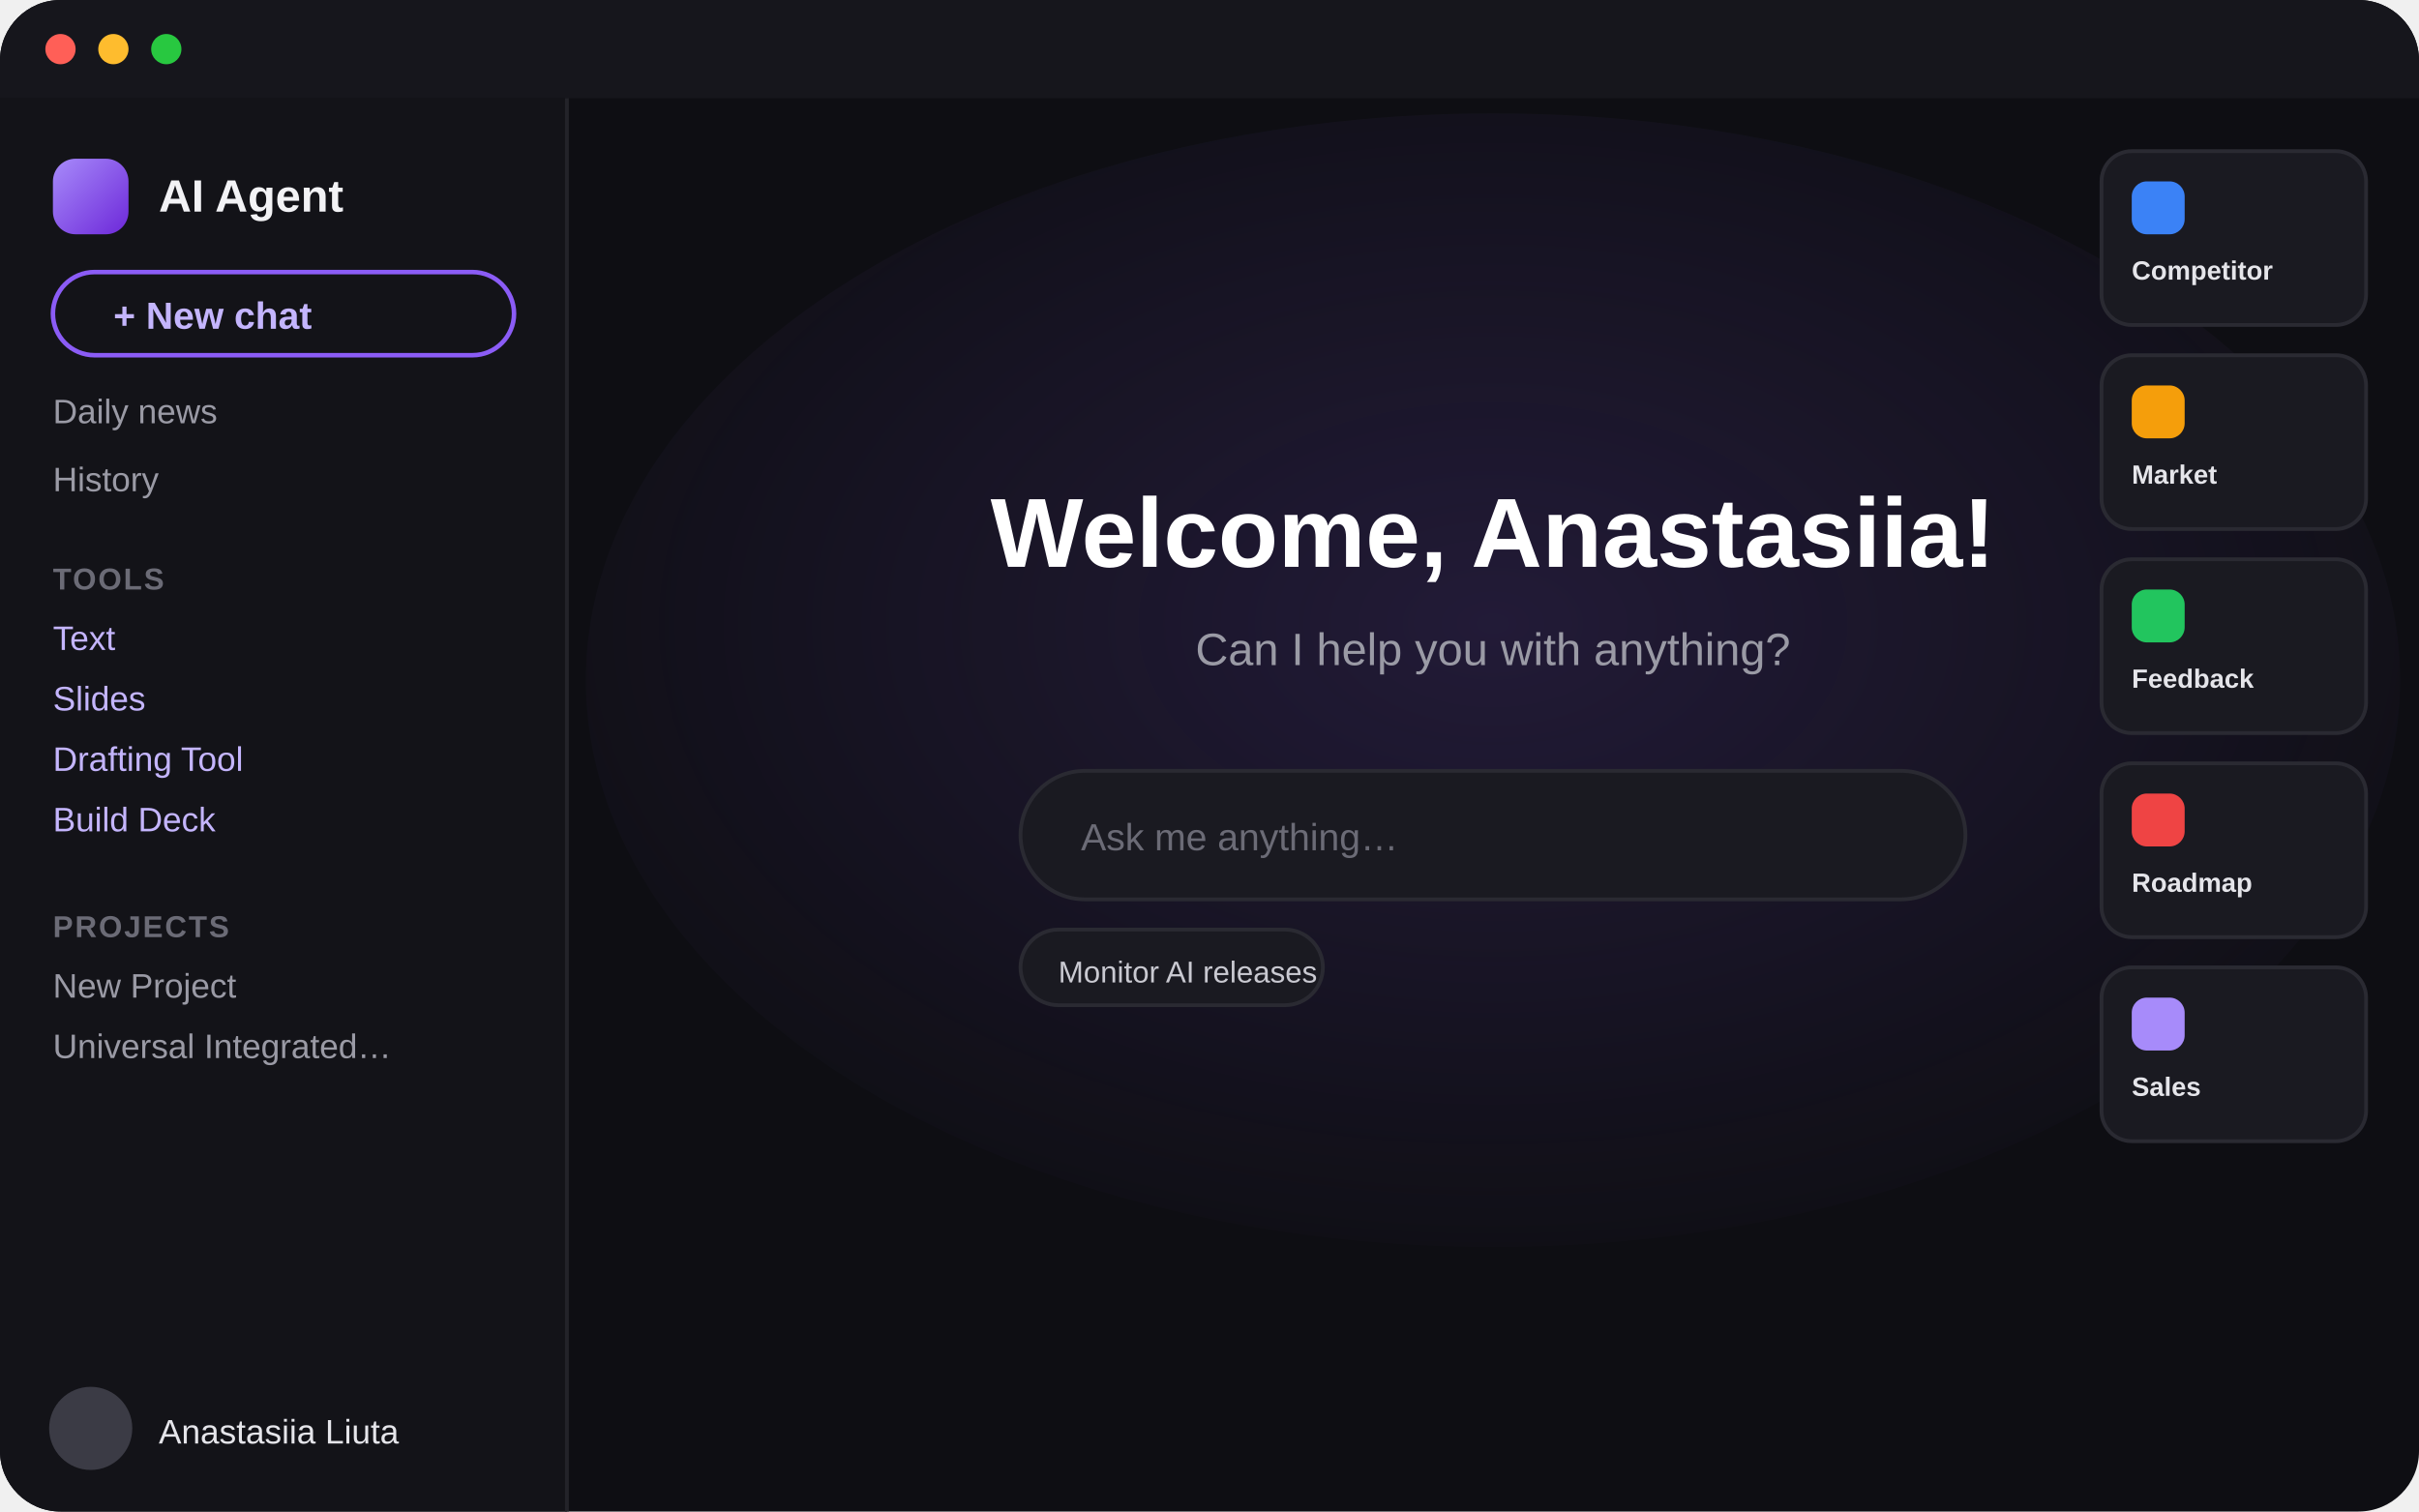
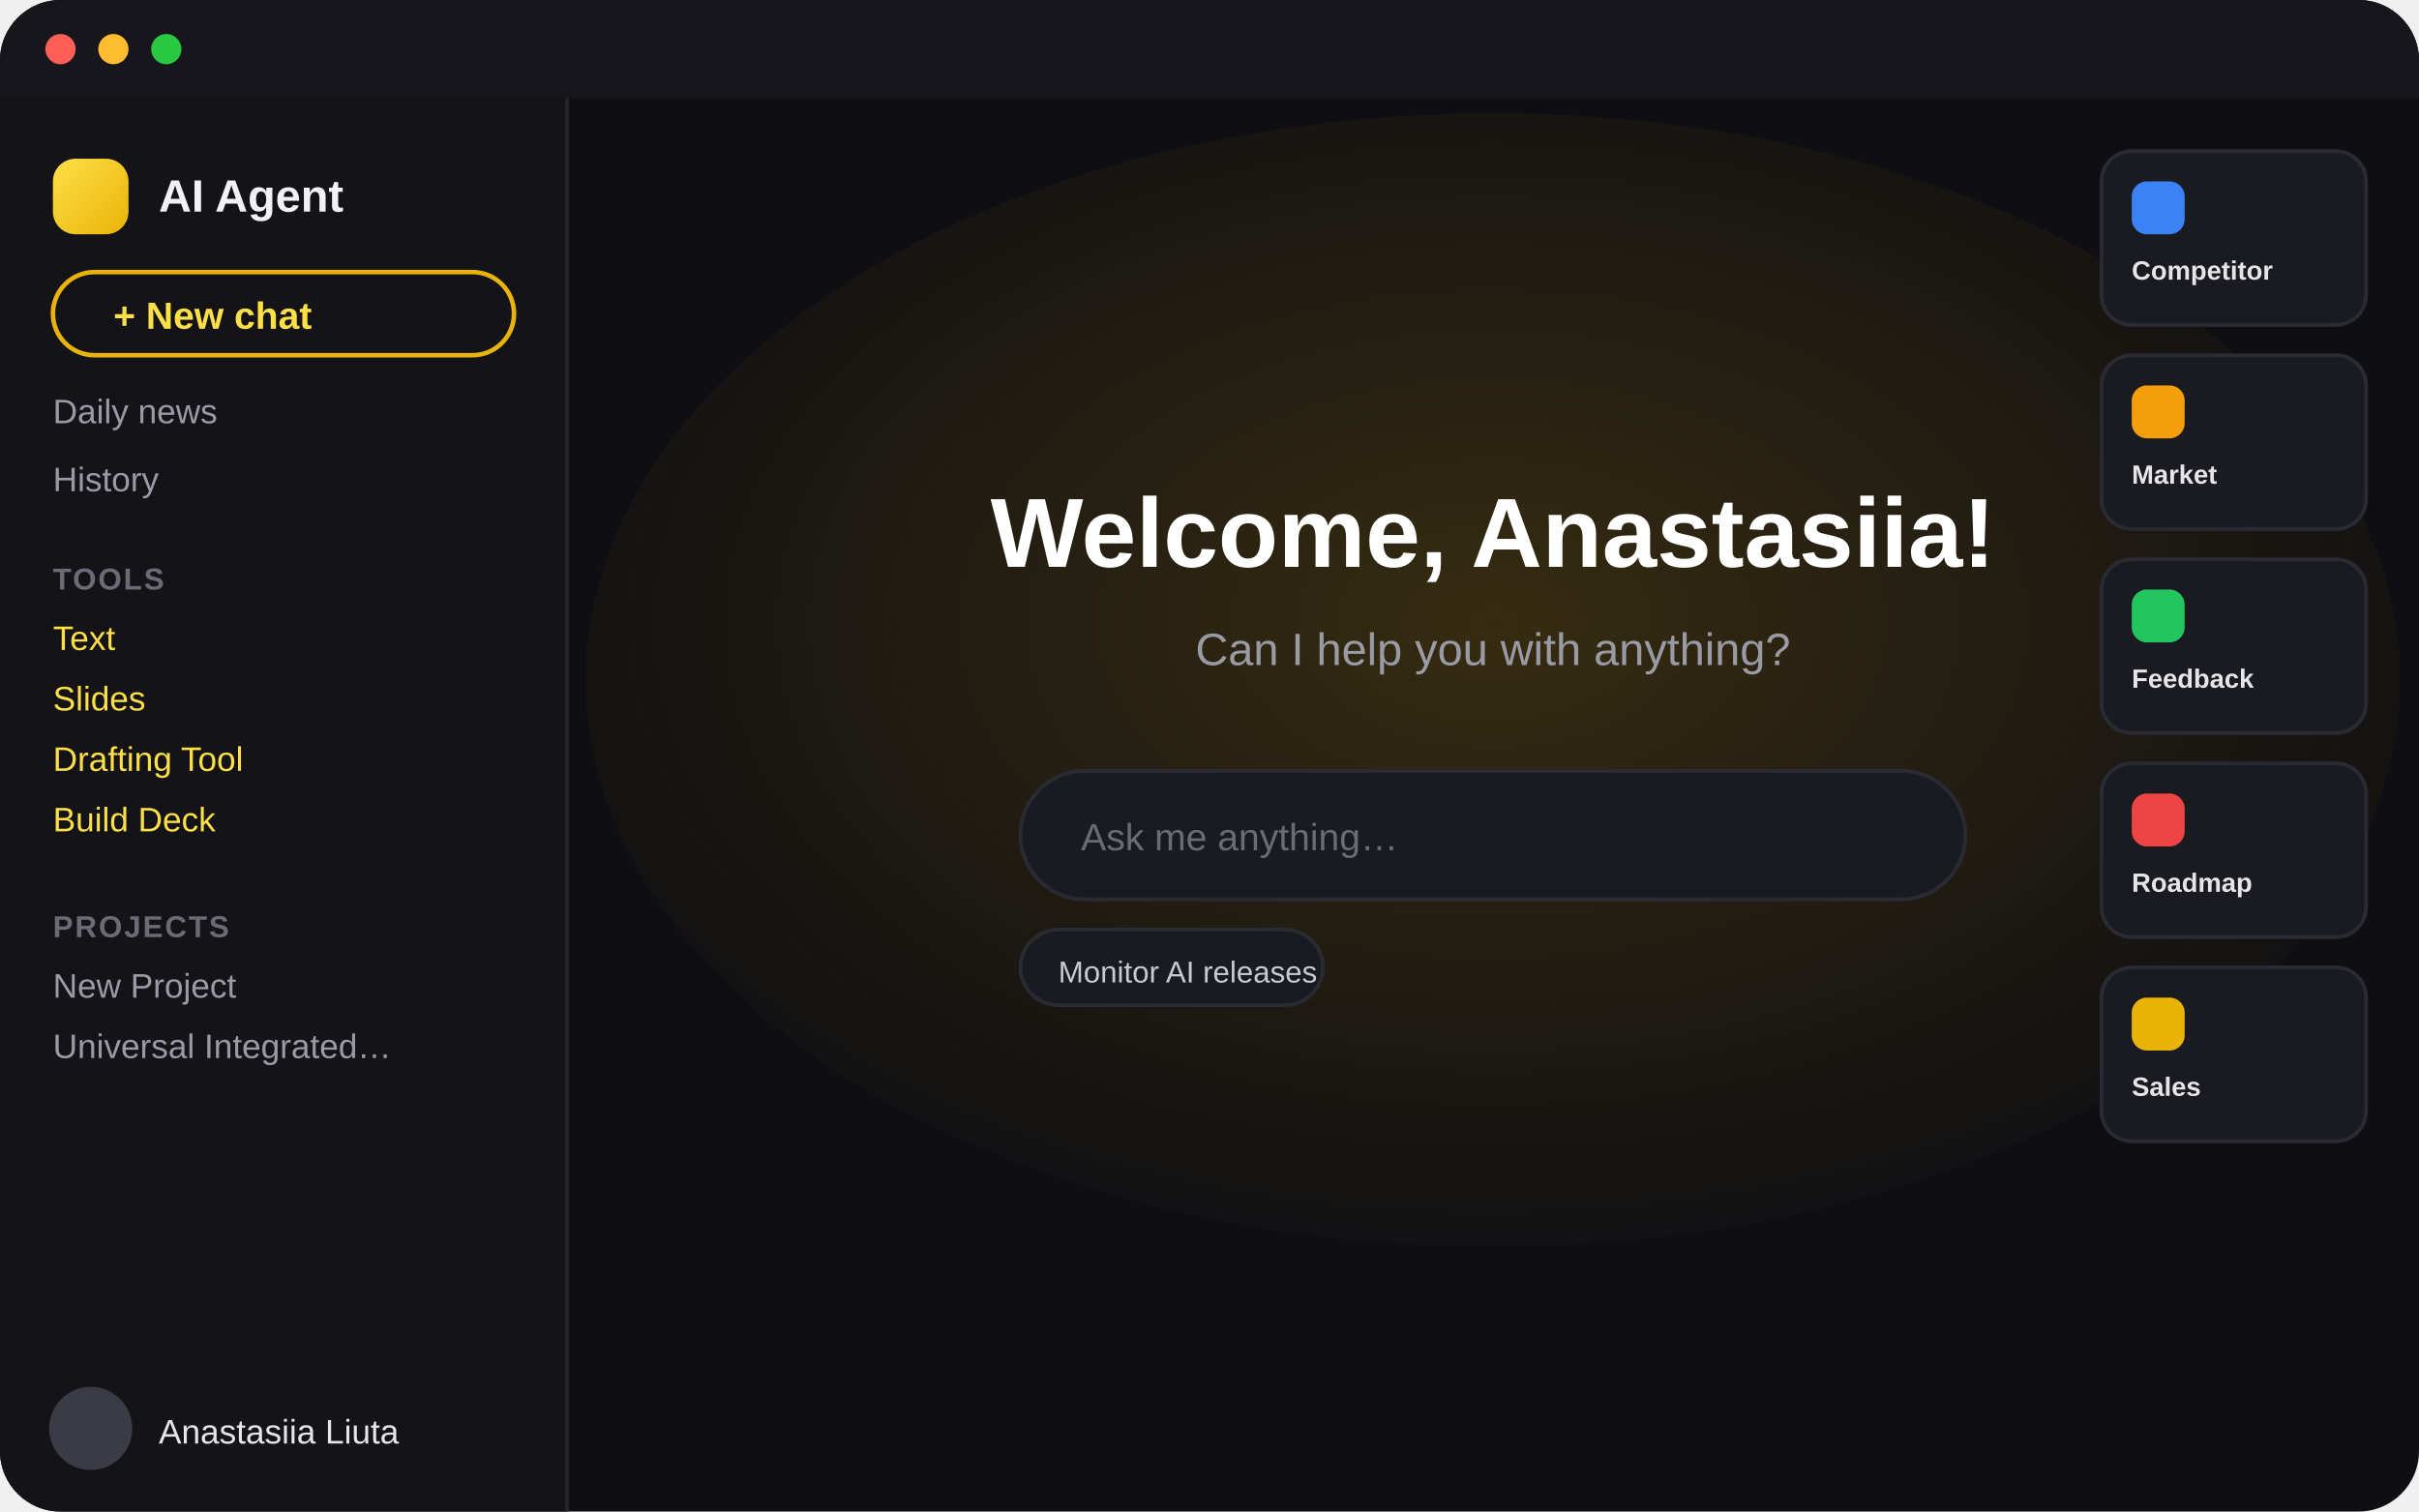
<svg xmlns="http://www.w3.org/2000/svg" viewBox="0 0 640 400" role="img" aria-label="AI Agent dark-mode UI mockup — Welcome screen with sidebar navigation and workflow template cards, framed in a browser window">
  <defs>
    <clipPath id="aiWinClip">
      <rect x="0" y="0" width="640" height="400" rx="16" />
    </clipPath>
    <linearGradient id="aiLogoGrad" x1="0%" y1="0%" x2="100%" y2="100%">
-       <stop offset="0%" stop-color="#a78bfa" />
-       <stop offset="100%" stop-color="#6d28d9" />
+       <stop offset="0%" stop-color="#fde047" />
+       <stop offset="100%" stop-color="#eab308" />
    </linearGradient>
    <radialGradient id="aiCenterGlow" cx="50%" cy="45%" r="60%">
-       <stop offset="0%" stop-color="#8b5cf6" stop-opacity="0.16" />
-       <stop offset="100%" stop-color="#8b5cf6" stop-opacity="0" />
+       <stop offset="0%" stop-color="#eab308" stop-opacity="0.18" />
+       <stop offset="100%" stop-color="#eab308" stop-opacity="0" />
    </radialGradient>
  </defs>
  <g clip-path="url(#aiWinClip)">
    <rect width="640" height="400" fill="#0e0e13" />
    <ellipse cx="395" cy="180" rx="240" ry="150" fill="url(#aiCenterGlow)" />
    <rect width="640" height="26" fill="#16161c" />
    <circle cx="16" cy="13" r="4" fill="#ff5f57" />
    <circle cx="30" cy="13" r="4" fill="#febc2e" />
    <circle cx="44" cy="13" r="4" fill="#28c840" />
    <rect x="0" y="26" width="150" height="374" fill="#131318" />
    <line x1="150" y1="26" x2="150" y2="400" stroke="#232329" stroke-width="1" />
    <rect x="14" y="42" width="20" height="20" rx="6" fill="url(#aiLogoGrad)" />
    <text x="42" y="56" font-family="Arial, sans-serif" font-size="12" font-weight="700" fill="#f2f2f5">AI Agent</text>
-     <rect x="14" y="72" width="122" height="22" rx="11" fill="none" stroke="#8b5cf6" stroke-width="1.2" />
-     <text x="30" y="87" font-family="Arial, sans-serif" font-size="10" font-weight="600" fill="#c4b5fd">+ New chat</text>
+     <rect x="14" y="72" width="122" height="22" rx="11" fill="none" stroke="#eab308" stroke-width="1.2" />
+     <text x="30" y="87" font-family="Arial, sans-serif" font-size="10" font-weight="600" fill="#fde047">+ New chat</text>
    <text x="14" y="112" font-family="Arial, sans-serif" font-size="9" fill="#9a9aa5">Daily news</text>
    <text x="14" y="130" font-family="Arial, sans-serif" font-size="9" fill="#9a9aa5">History</text>
    <text x="14" y="156" font-family="Arial, sans-serif" font-size="8" font-weight="700" fill="#6b6b76" letter-spacing="0.5">TOOLS</text>
-     <text x="14" y="172" font-family="Arial, sans-serif" font-size="9" fill="#c4b5fd">Text</text>
-     <text x="14" y="188" font-family="Arial, sans-serif" font-size="9" fill="#c4b5fd">Slides</text>
-     <text x="14" y="204" font-family="Arial, sans-serif" font-size="9" fill="#c4b5fd">Drafting Tool</text>
-     <text x="14" y="220" font-family="Arial, sans-serif" font-size="9" fill="#c4b5fd">Build Deck</text>
+     <text x="14" y="172" font-family="Arial, sans-serif" font-size="9" fill="#fde047">Text</text>
+     <text x="14" y="188" font-family="Arial, sans-serif" font-size="9" fill="#fde047">Slides</text>
+     <text x="14" y="204" font-family="Arial, sans-serif" font-size="9" fill="#fde047">Drafting Tool</text>
+     <text x="14" y="220" font-family="Arial, sans-serif" font-size="9" fill="#fde047">Build Deck</text>
    <text x="14" y="248" font-family="Arial, sans-serif" font-size="8" font-weight="700" fill="#6b6b76" letter-spacing="0.5">PROJECTS</text>
    <text x="14" y="264" font-family="Arial, sans-serif" font-size="9" fill="#9a9aa5">New Project</text>
    <text x="14" y="280" font-family="Arial, sans-serif" font-size="9" fill="#9a9aa5">Universal Integrated…</text>
    <circle cx="24" cy="378" r="11" fill="#3b3b45" />
    <text x="42" y="382" font-family="Arial, sans-serif" font-size="9" fill="#e5e5ea">Anastasiia Liuta</text>
    <text x="395" y="150" font-family="Arial, sans-serif" font-size="26" font-weight="700" fill="#ffffff" text-anchor="middle">Welcome, Anastasiia!</text>
    <text x="395" y="176" font-family="Arial, sans-serif" font-size="12" fill="#9a9aa5" text-anchor="middle">Can I help you with anything?</text>
    <rect x="270" y="204" width="250" height="34" rx="17" fill="#1a1a21" stroke="#2a2a32" stroke-width="1" />
    <text x="286" y="225" font-family="Arial, sans-serif" font-size="10" fill="#6b6b76">Ask me anything…</text>
    <rect x="270" y="246" width="80" height="20" rx="10" fill="#1a1a21" stroke="#2a2a32" />
    <text x="280" y="260" font-family="Arial, sans-serif" font-size="8" fill="#c9c9d1">Monitor AI releases</text>
    <rect x="270" y="246" width="80" height="20" rx="10" fill="none" />
    <g>
      <rect x="556" y="40" width="70" height="46" rx="8" fill="#1a1a21" stroke="#2a2a32" stroke-width="1" />
      <rect x="564" y="48" width="14" height="14" rx="4" fill="#3b82f6" />
      <text x="564" y="74" font-family="Arial, sans-serif" font-size="7" font-weight="700" fill="#e5e5ea">Competitor</text>
    </g>
    <g>
      <rect x="556" y="94" width="70" height="46" rx="8" fill="#1a1a21" stroke="#2a2a32" stroke-width="1" />
      <rect x="564" y="102" width="14" height="14" rx="4" fill="#f59e0b" />
      <text x="564" y="128" font-family="Arial, sans-serif" font-size="7" font-weight="700" fill="#e5e5ea">Market</text>
    </g>
    <g>
      <rect x="556" y="148" width="70" height="46" rx="8" fill="#1a1a21" stroke="#2a2a32" stroke-width="1" />
      <rect x="564" y="156" width="14" height="14" rx="4" fill="#22c55e" />
      <text x="564" y="182" font-family="Arial, sans-serif" font-size="7" font-weight="700" fill="#e5e5ea">Feedback</text>
    </g>
    <g>
      <rect x="556" y="202" width="70" height="46" rx="8" fill="#1a1a21" stroke="#2a2a32" stroke-width="1" />
      <rect x="564" y="210" width="14" height="14" rx="4" fill="#ef4444" />
      <text x="564" y="236" font-family="Arial, sans-serif" font-size="7" font-weight="700" fill="#e5e5ea">Roadmap</text>
    </g>
    <g>
      <rect x="556" y="256" width="70" height="46" rx="8" fill="#1a1a21" stroke="#2a2a32" stroke-width="1" />
-       <rect x="564" y="264" width="14" height="14" rx="4" fill="#a78bfa" />
+       <rect x="564" y="264" width="14" height="14" rx="4" fill="#eab308" />
      <text x="564" y="290" font-family="Arial, sans-serif" font-size="7" font-weight="700" fill="#e5e5ea">Sales</text>
    </g>
  </g>
</svg>
